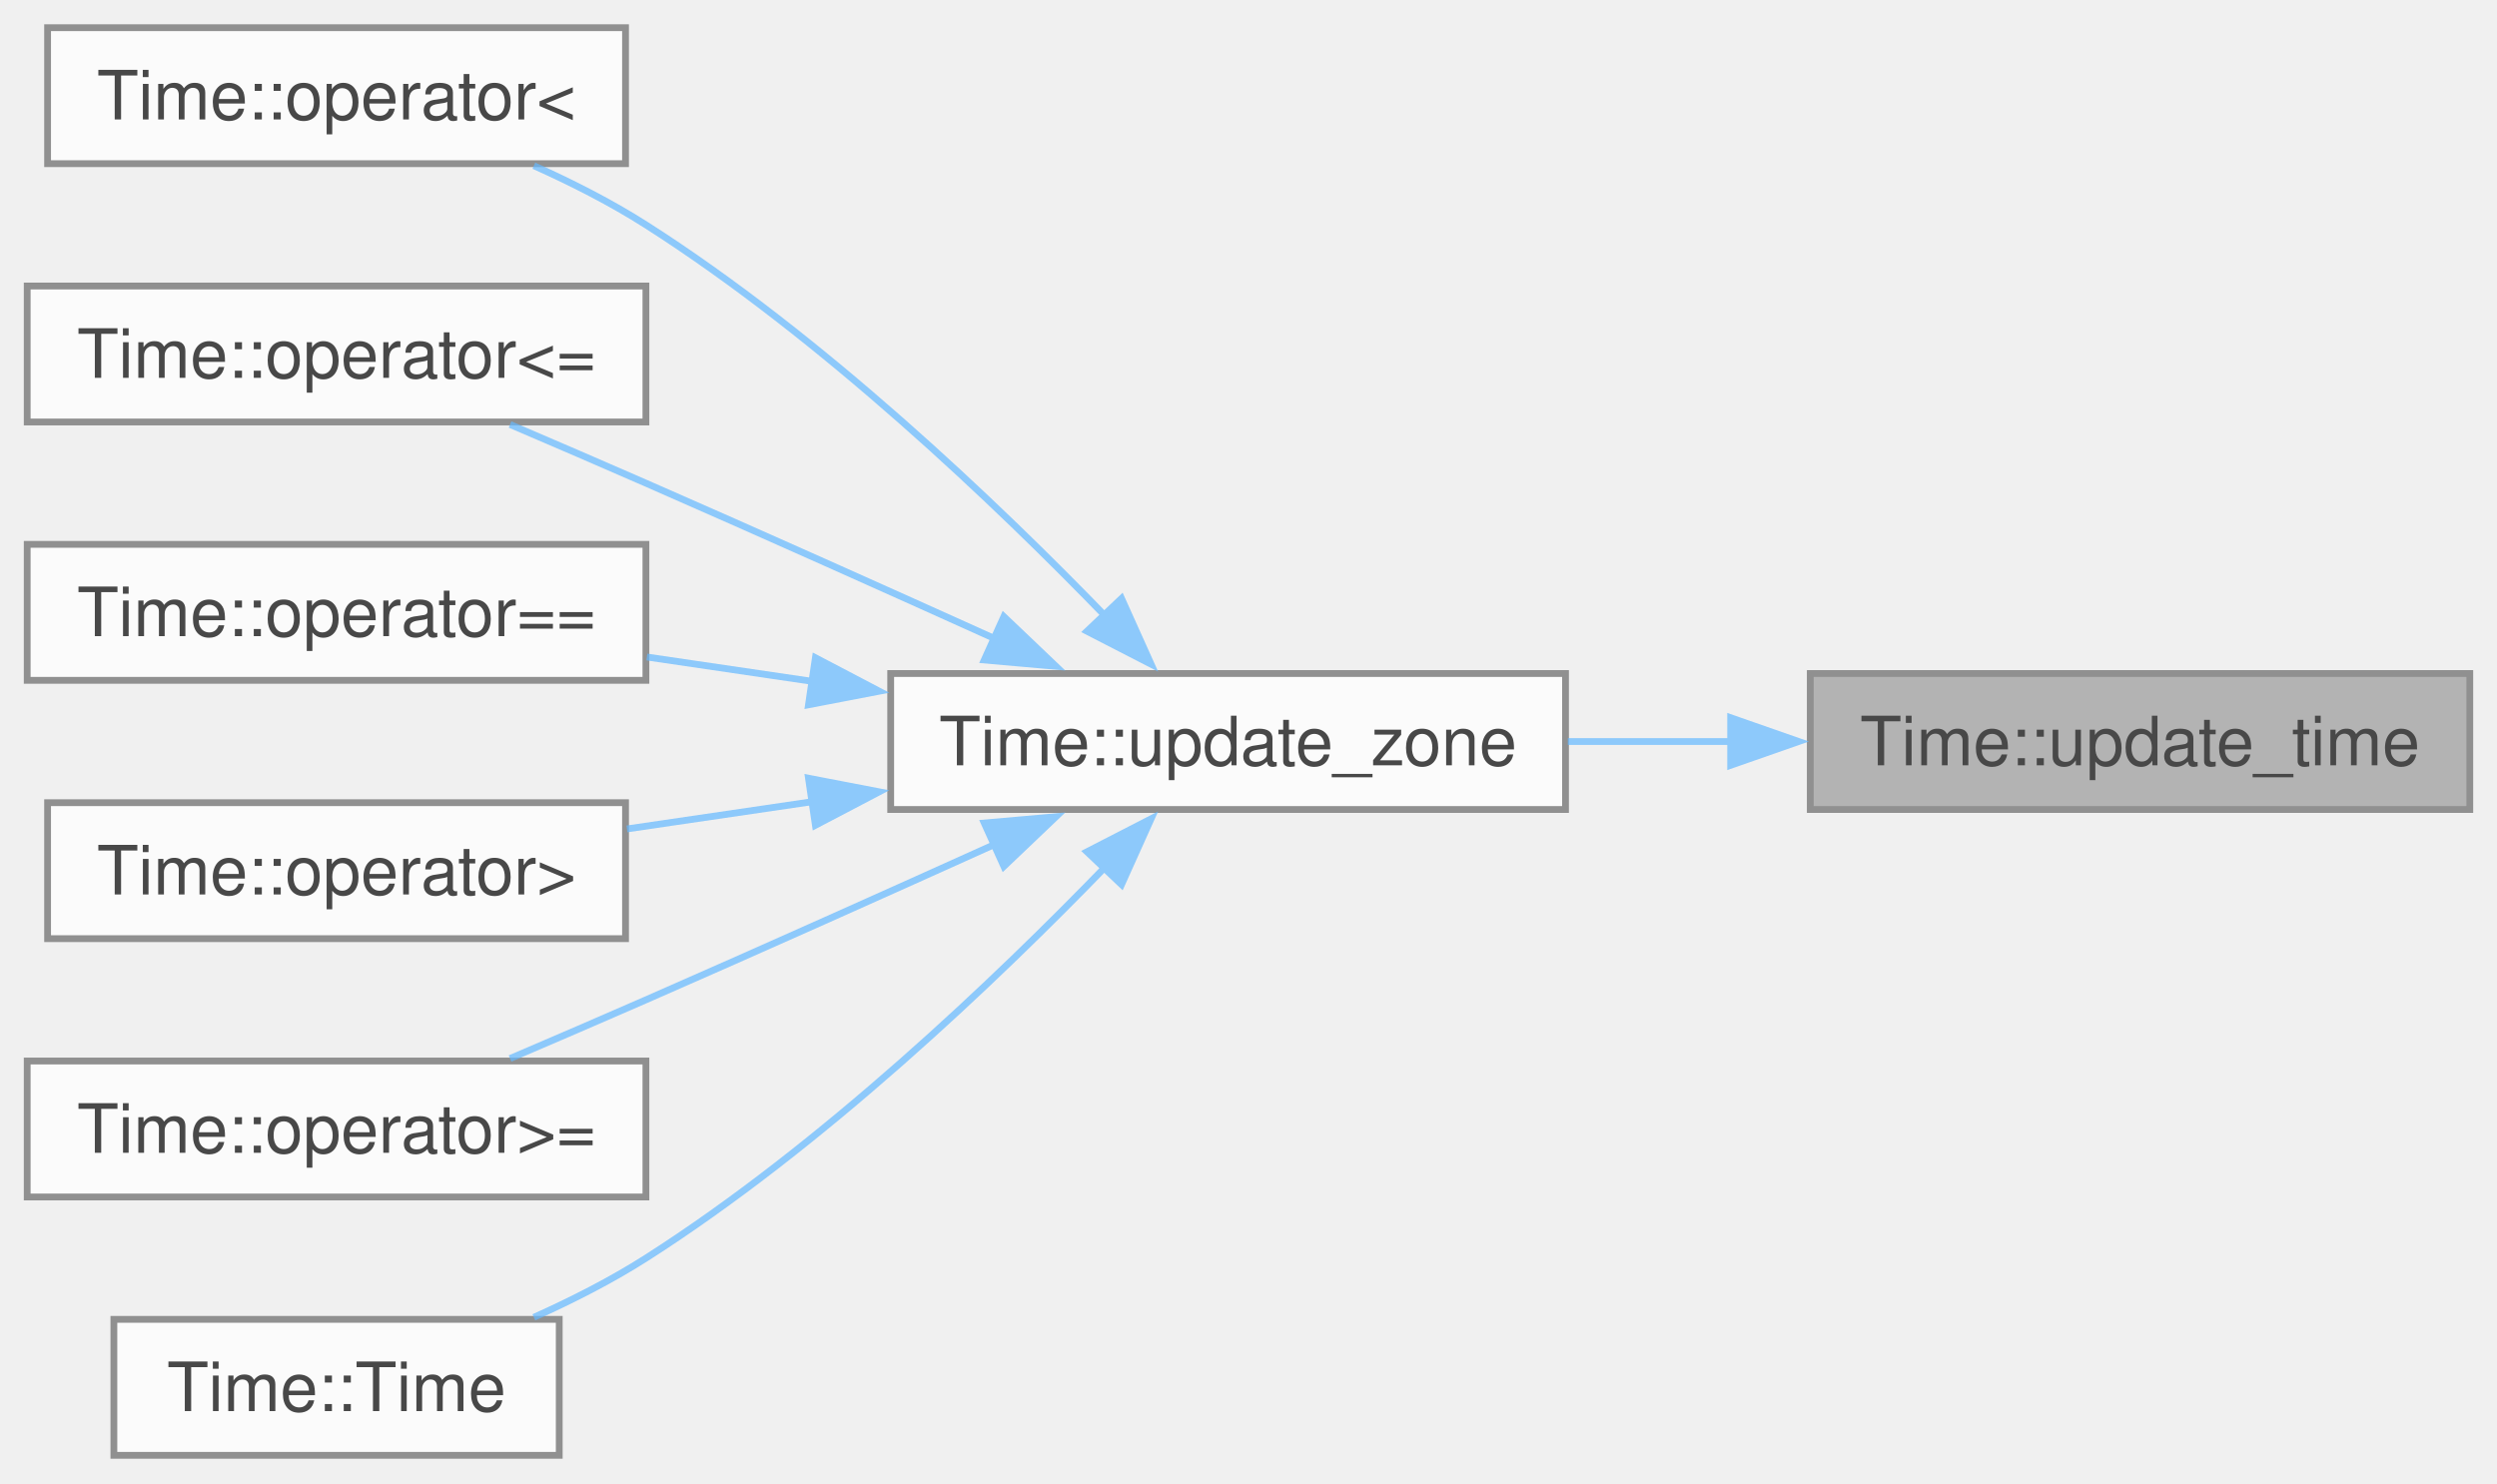
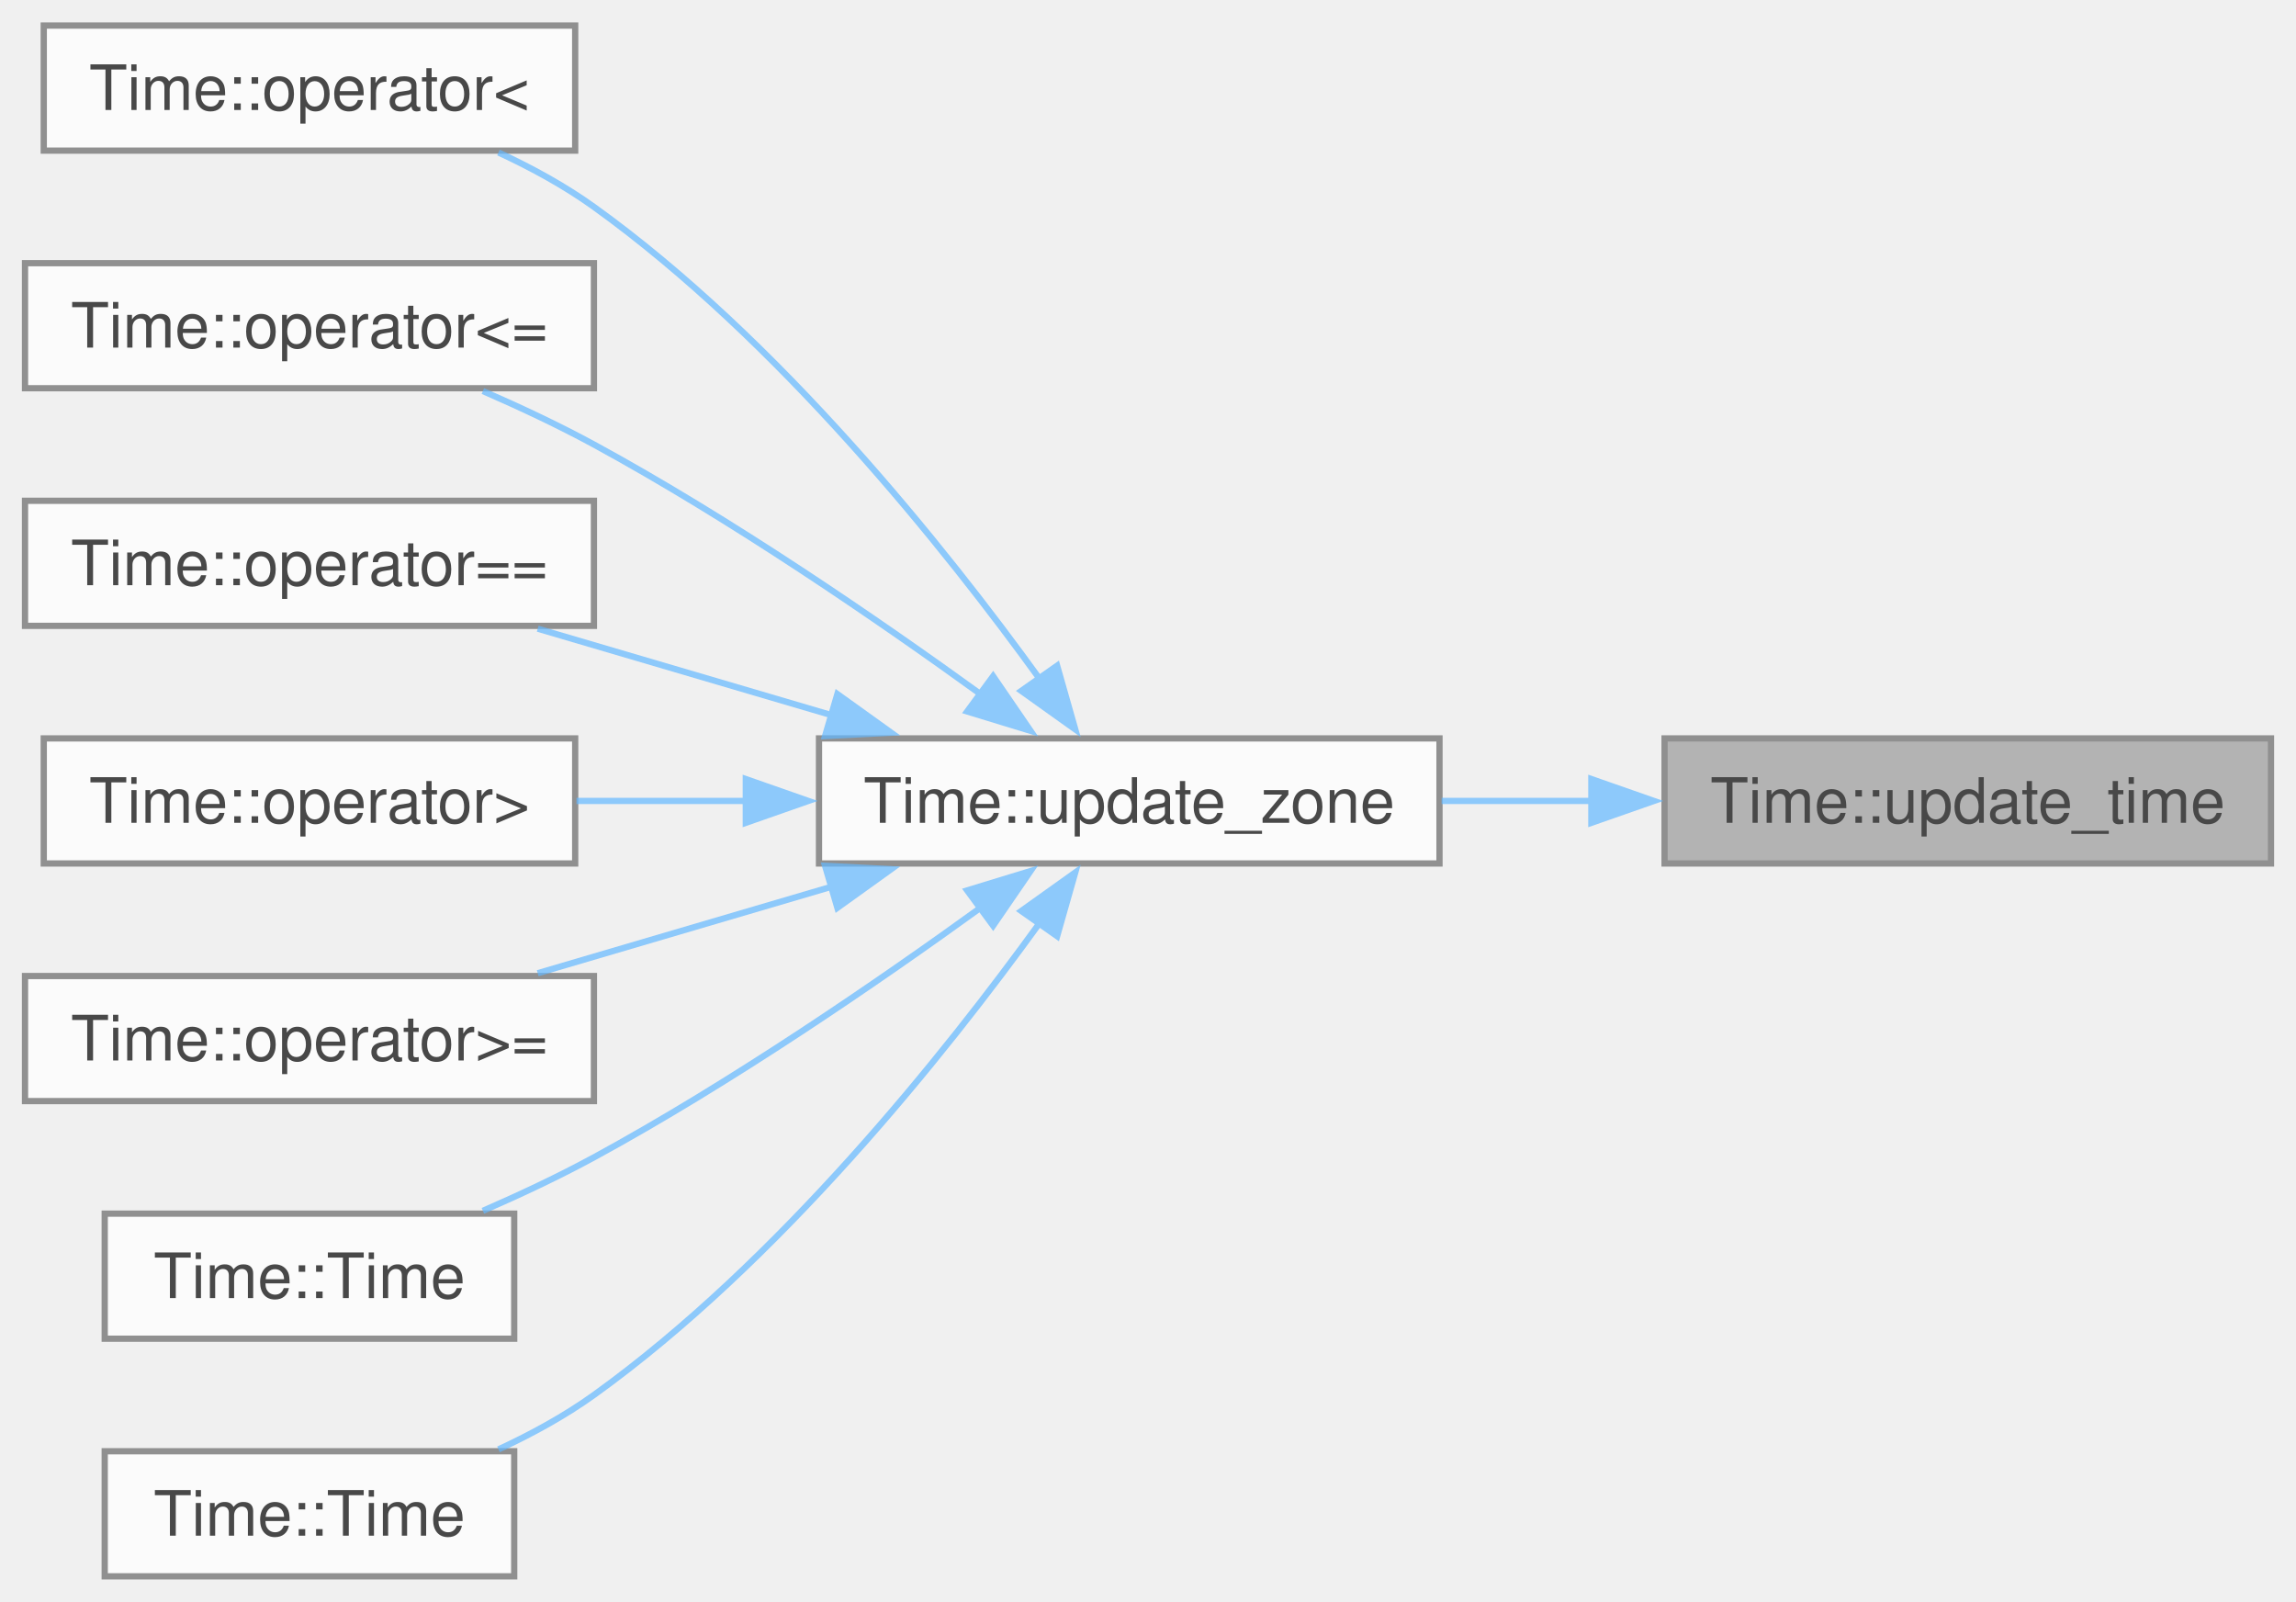
- <svg xmlns="http://www.w3.org/2000/svg" xmlns:xlink="http://www.w3.org/1999/xlink" width="367pt" height="218pt" viewBox="0.00 0.00 367.25 218.00">
+ <svg xmlns="http://www.w3.org/2000/svg" xmlns:xlink="http://www.w3.org/1999/xlink" width="367pt" height="256pt" viewBox="0.00 0.00 367.25 256.00">
  <svg id="main" version="1.1" xml:space="preserve">
    <style type="text/css">
.node, .edge {opacity: 0.7;}
.node.selected, .edge.selected {opacity: 1;}
.edge:hover path { stroke: red; }
.edge:hover polygon { stroke: red; fill: red; }
</style>
    <svg id="graph" class="graph">
-       <g id="graph0" class="graph" transform="scale(1 1) rotate(0) translate(4 214)">
+       <g id="graph0" class="graph" transform="scale(1 1) rotate(0) translate(4 252)">
        <g id="Node000001" class="node">
          <g id="a_Node000001">
            <a xlink:title="Updates the time based on intervals of 15 minutes.">
-               <polygon fill="#999999" stroke="#666666" points="359.25,-115 262.25,-115 262.25,-95 359.25,-95 359.25,-115" />
-               <text text-anchor="middle" x="310.75" y="-101.5" font-family="Helvetica,sans-Serif" font-size="10.00">Time::update_time</text>
+               <polygon fill="#999999" stroke="#666666" points="359.25,-134 262.25,-134 262.25,-114 359.25,-114 359.25,-134" />
+               <text text-anchor="middle" x="310.75" y="-120.5" font-family="Helvetica,sans-Serif" font-size="10.00">Time::update_time</text>
            </a>
          </g>
        </g>
        <g id="Node000002" class="node">
          <g id="a_Node000002">
            <a xlink:href="class_time.html#a9ef9536d0f26494fbaf22d9c15972c4e" target="_top" xlink:title="Updates the time zone.">
-               <polygon fill="white" stroke="#666666" points="226.25,-115 127,-115 127,-95 226.25,-95 226.25,-115" />
-               <text text-anchor="middle" x="176.62" y="-101.5" font-family="Helvetica,sans-Serif" font-size="10.00">Time::update_zone</text>
+               <polygon fill="white" stroke="#666666" points="226.25,-134 127,-134 127,-114 226.25,-114 226.25,-134" />
+               <text text-anchor="middle" x="176.62" y="-120.5" font-family="Helvetica,sans-Serif" font-size="10.00">Time::update_zone</text>
            </a>
          </g>
        </g>
        <g id="edge1_Node000001_Node000002" class="edge">
          <g id="a_edge1_Node000001_Node000002">
            <a xlink:title=" ">
-               <path fill="none" stroke="#63b8ff" d="M250.77,-105C242.69,-105 234.47,-105 226.59,-105" />
-               <polygon fill="#63b8ff" stroke="#63b8ff" points="250.54,-108.5 260.54,-105 250.54,-101.5 250.54,-108.5" />
+               <path fill="none" stroke="#63b8ff" d="M250.77,-124C242.69,-124 234.47,-124 226.59,-124" />
+               <polygon fill="#63b8ff" stroke="#63b8ff" points="250.54,-127.5 260.54,-124 250.54,-120.5 250.54,-127.5" />
            </a>
          </g>
        </g>
        <g id="Node000003" class="node">
          <g id="a_Node000003">
-             <a xlink:href="class_time.html#a3dee842a041ca4e8d9c1e9eb267b3801" target="_top" xlink:title=" ">
-               <polygon fill="white" stroke="#666666" points="88,-210 3,-210 3,-190 88,-190 88,-210" />
-               <text text-anchor="middle" x="45.5" y="-196.5" font-family="Helvetica,sans-Serif" font-size="10.00">Time::operator&lt;</text>
+             <a xlink:href="class_time.html#a3dee842a041ca4e8d9c1e9eb267b3801" target="_top" xlink:title="Compares two times for ordering.">
+               <polygon fill="white" stroke="#666666" points="88,-248 3,-248 3,-228 88,-228 88,-248" />
+               <text text-anchor="middle" x="45.5" y="-234.5" font-family="Helvetica,sans-Serif" font-size="10.00">Time::operator&lt;</text>
            </a>
          </g>
        </g>
        <g id="edge2_Node000002_Node000003" class="edge">
          <g id="a_edge2_Node000002_Node000003">
            <a xlink:title=" ">
-               <path fill="none" stroke="#63b8ff" d="M158.81,-123.2C142.66,-139.89 116.95,-164.46 91,-181 85.9,-184.25 80.15,-187.18 74.52,-189.7" />
-               <polygon fill="#63b8ff" stroke="#63b8ff" points="160.95,-126.04 165.3,-116.37 155.87,-121.22 160.95,-126.04" />
+               <path fill="none" stroke="#63b8ff" d="M162.37,-143.41C147.19,-164.41 120.59,-197.73 91,-219 86.36,-222.33 81.05,-225.24 75.74,-227.7" />
+               <polygon fill="#63b8ff" stroke="#63b8ff" points="165.09,-145.63 167.99,-135.44 159.36,-141.6 165.09,-145.63" />
            </a>
          </g>
        </g>
        <g id="Node000004" class="node">
          <g id="a_Node000004">
-             <a xlink:href="class_time.html#ad4f6e1d73590a2c89aa5d80813f74ab1" target="_top" xlink:title=" ">
-               <polygon fill="white" stroke="#666666" points="91,-172 0,-172 0,-152 91,-152 91,-172" />
-               <text text-anchor="middle" x="45.5" y="-158.5" font-family="Helvetica,sans-Serif" font-size="10.00">Time::operator&lt;=</text>
+             <a xlink:href="class_time.html#ad4f6e1d73590a2c89aa5d80813f74ab1" target="_top" xlink:title="Compares two times for ordering.">
+               <polygon fill="white" stroke="#666666" points="91,-210 0,-210 0,-190 91,-190 91,-210" />
+               <text text-anchor="middle" x="45.5" y="-196.5" font-family="Helvetica,sans-Serif" font-size="10.00">Time::operator&lt;=</text>
            </a>
          </g>
        </g>
        <g id="edge3_Node000002_Node000004" class="edge">
          <g id="a_edge3_Node000002_Node000004">
            <a xlink:title=" ">
-               <path fill="none" stroke="#63b8ff" d="M142.48,-120.05C126.89,-127.09 108.02,-135.55 91,-143 84.54,-145.83 77.52,-148.85 71.02,-151.63" />
-               <polygon fill="#63b8ff" stroke="#63b8ff" points="143.64,-123.37 151.31,-116.06 140.76,-116.99 143.64,-123.37" />
+               <path fill="none" stroke="#63b8ff" d="M153.12,-140.88C136.48,-152.92 112.98,-169.04 91,-181 85.39,-184.05 79.19,-186.96 73.24,-189.55" />
+               <polygon fill="#63b8ff" stroke="#63b8ff" points="154.85,-143.95 160.84,-135.21 150.7,-138.31 154.85,-143.95" />
            </a>
          </g>
        </g>
        <g id="Node000005" class="node">
          <g id="a_Node000005">
-             <a xlink:href="class_time.html#a358022173825bc5eb75e2101df0f78e4" target="_top" xlink:title=" ">
-               <polygon fill="white" stroke="#666666" points="91,-134 0,-134 0,-114 91,-114 91,-134" />
-               <text text-anchor="middle" x="45.5" y="-120.5" font-family="Helvetica,sans-Serif" font-size="10.00">Time::operator==</text>
+             <a xlink:href="class_time.html#a358022173825bc5eb75e2101df0f78e4" target="_top" xlink:title="Compares two times for equality.">
+               <polygon fill="white" stroke="#666666" points="91,-172 0,-172 0,-152 91,-152 91,-172" />
+               <text text-anchor="middle" x="45.5" y="-158.5" font-family="Helvetica,sans-Serif" font-size="10.00">Time::operator==</text>
            </a>
          </g>
        </g>
        <g id="edge4_Node000002_Node000005" class="edge">
          <g id="a_edge4_Node000002_Node000005">
            <a xlink:title=" ">
-               <path fill="none" stroke="#63b8ff" d="M115.66,-113.82C107.41,-115.04 99.05,-116.27 91.14,-117.43" />
-               <polygon fill="#63b8ff" stroke="#63b8ff" points="115.93,-117.32 125.31,-112.4 114.91,-110.4 115.93,-117.32" />
+               <path fill="none" stroke="#63b8ff" d="M129.04,-137.71C113.53,-142.27 96.53,-147.28 82.01,-151.55" />
+               <polygon fill="#63b8ff" stroke="#63b8ff" points="129.94,-141.09 138.55,-134.91 127.97,-134.38 129.94,-141.09" />
            </a>
          </g>
        </g>
        <g id="Node000006" class="node">
          <g id="a_Node000006">
-             <a xlink:href="class_time.html#aca20d7c5d322ab8e950cddf64572a7d3" target="_top" xlink:title=" ">
-               <polygon fill="white" stroke="#666666" points="88,-96 3,-96 3,-76 88,-76 88,-96" />
-               <text text-anchor="middle" x="45.5" y="-82.5" font-family="Helvetica,sans-Serif" font-size="10.00">Time::operator&gt;</text>
+             <a xlink:href="class_time.html#aca20d7c5d322ab8e950cddf64572a7d3" target="_top" xlink:title="Compares two times for ordering.">
+               <polygon fill="white" stroke="#666666" points="88,-134 3,-134 3,-114 88,-114 88,-134" />
+               <text text-anchor="middle" x="45.5" y="-120.5" font-family="Helvetica,sans-Serif" font-size="10.00">Time::operator&gt;</text>
            </a>
          </g>
        </g>
        <g id="edge5_Node000002_Node000006" class="edge">
          <g id="a_edge5_Node000002_Node000006">
            <a xlink:title=" ">
-               <path fill="none" stroke="#63b8ff" d="M115.62,-96.17C106.35,-94.81 96.96,-93.42 88.21,-92.14" />
-               <polygon fill="#63b8ff" stroke="#63b8ff" points="114.91,-99.6 125.31,-97.6 115.93,-92.68 114.91,-99.6" />
+               <path fill="none" stroke="#63b8ff" d="M115.31,-124C106.15,-124 96.86,-124 88.21,-124" />
+               <polygon fill="#63b8ff" stroke="#63b8ff" points="115.29,-127.5 125.29,-124 115.29,-120.5 115.29,-127.5" />
            </a>
          </g>
        </g>
        <g id="Node000007" class="node">
          <g id="a_Node000007">
-             <a xlink:href="class_time.html#ab8785e557e3d70b465f0487ede95b996" target="_top" xlink:title=" ">
-               <polygon fill="white" stroke="#666666" points="91,-58 0,-58 0,-38 91,-38 91,-58" />
-               <text text-anchor="middle" x="45.5" y="-44.5" font-family="Helvetica,sans-Serif" font-size="10.00">Time::operator&gt;=</text>
+             <a xlink:href="class_time.html#ab8785e557e3d70b465f0487ede95b996" target="_top" xlink:title="Compares two times for ordering.">
+               <polygon fill="white" stroke="#666666" points="91,-96 0,-96 0,-76 91,-76 91,-96" />
+               <text text-anchor="middle" x="45.5" y="-82.5" font-family="Helvetica,sans-Serif" font-size="10.00">Time::operator&gt;=</text>
            </a>
          </g>
        </g>
        <g id="edge6_Node000002_Node000007" class="edge">
          <g id="a_edge6_Node000002_Node000007">
            <a xlink:title=" ">
-               <path fill="none" stroke="#63b8ff" d="M142.48,-89.95C126.89,-82.91 108.02,-74.45 91,-67 84.54,-64.17 77.52,-61.15 71.02,-58.37" />
-               <polygon fill="#63b8ff" stroke="#63b8ff" points="140.76,-93.01 151.31,-93.94 143.64,-86.63 140.76,-93.01" />
+               <path fill="none" stroke="#63b8ff" d="M129.04,-110.29C113.53,-105.73 96.53,-100.72 82.01,-96.45" />
+               <polygon fill="#63b8ff" stroke="#63b8ff" points="127.97,-113.62 138.55,-113.09 129.94,-106.91 127.97,-113.62" />
            </a>
          </g>
        </g>
        <g id="Node000008" class="node">
          <g id="a_Node000008">
+             <a xlink:href="class_time.html#a1f3ef09473068d4fabab7194731522ff" target="_top" xlink:title="Constructs a Time from a string representation of the time.">
+               <polygon fill="white" stroke="#666666" points="78.25,-58 12.75,-58 12.75,-38 78.25,-38 78.25,-58" />
+               <text text-anchor="middle" x="45.5" y="-44.5" font-family="Helvetica,sans-Serif" font-size="10.00">Time::Time</text>
+             </a>
+           </g>
+         </g>
+         <g id="edge7_Node000002_Node000008" class="edge">
+           <g id="a_edge7_Node000002_Node000008">
+             <a xlink:title=" ">
+               <path fill="none" stroke="#63b8ff" d="M153.12,-107.12C136.48,-95.08 112.98,-78.96 91,-67 85.39,-63.95 79.19,-61.04 73.24,-58.45" />
+               <polygon fill="#63b8ff" stroke="#63b8ff" points="150.7,-109.69 160.84,-112.79 154.85,-104.05 150.7,-109.69" />
+             </a>
+           </g>
+         </g>
+         <g id="Node000009" class="node">
+           <g id="a_Node000009">
            <a xlink:href="class_time.html#af188ac5c1b6cb0bd774b761f0bfdc3bd" target="_top" xlink:title="Constructs a Time from hours, minutes, and seconds.">
              <polygon fill="white" stroke="#666666" points="78.25,-20 12.75,-20 12.75,0 78.25,0 78.25,-20" />
              <text text-anchor="middle" x="45.5" y="-6.5" font-family="Helvetica,sans-Serif" font-size="10.00">Time::Time</text>
            </a>
          </g>
        </g>
-         <g id="edge7_Node000002_Node000008" class="edge">
-           <g id="a_edge7_Node000002_Node000008">
+         <g id="edge8_Node000002_Node000009" class="edge">
+           <g id="a_edge8_Node000002_Node000009">
            <a xlink:title=" ">
-               <path fill="none" stroke="#63b8ff" d="M158.81,-86.8C142.66,-70.11 116.95,-45.54 91,-29 85.9,-25.75 80.15,-22.82 74.52,-20.3" />
-               <polygon fill="#63b8ff" stroke="#63b8ff" points="155.87,-88.78 165.3,-93.63 160.95,-83.96 155.87,-88.78" />
+               <path fill="none" stroke="#63b8ff" d="M162.37,-104.59C147.19,-83.59 120.59,-50.27 91,-29 86.36,-25.67 81.05,-22.76 75.74,-20.3" />
+               <polygon fill="#63b8ff" stroke="#63b8ff" points="159.36,-106.4 167.99,-112.56 165.09,-102.37 159.36,-106.4" />
            </a>
          </g>
        </g>
      </g>
    </svg>
  </svg>
  <style type="text/css">

[data-mouse-over-selected='false'] { opacity: 0.7; }
[data-mouse-over-selected='true']  { opacity: 1.0; }

</style>
</svg>
